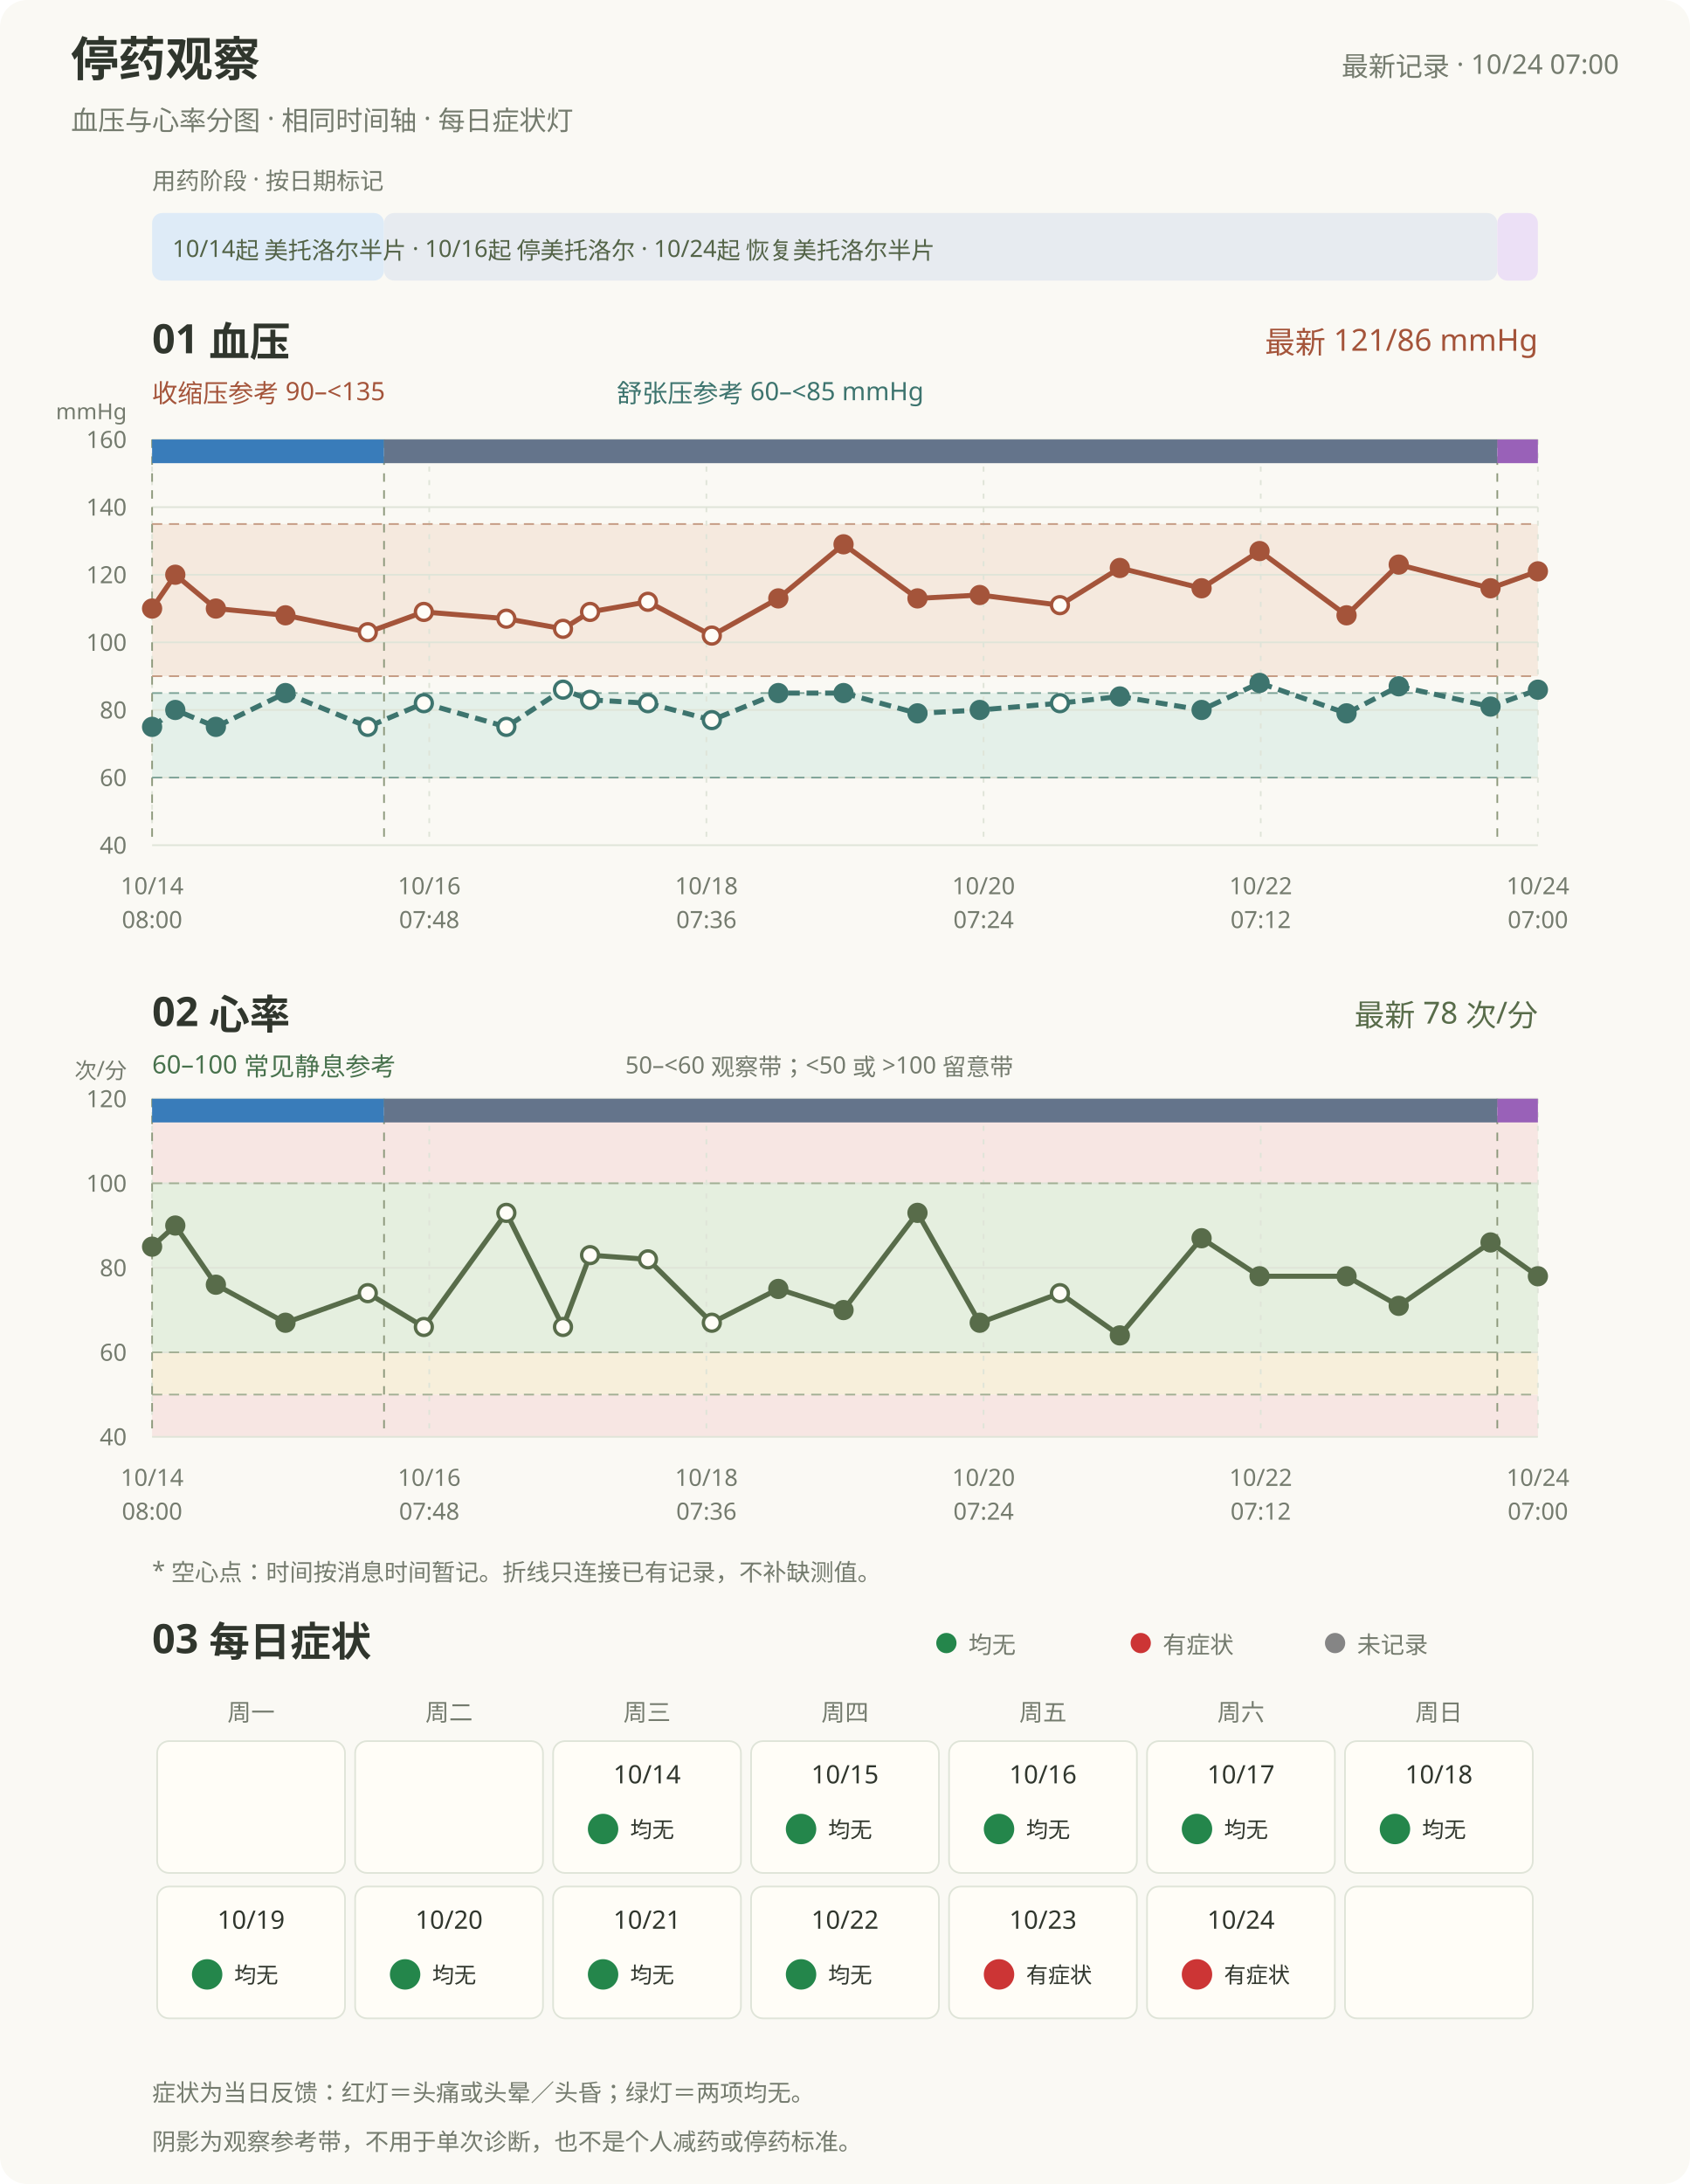
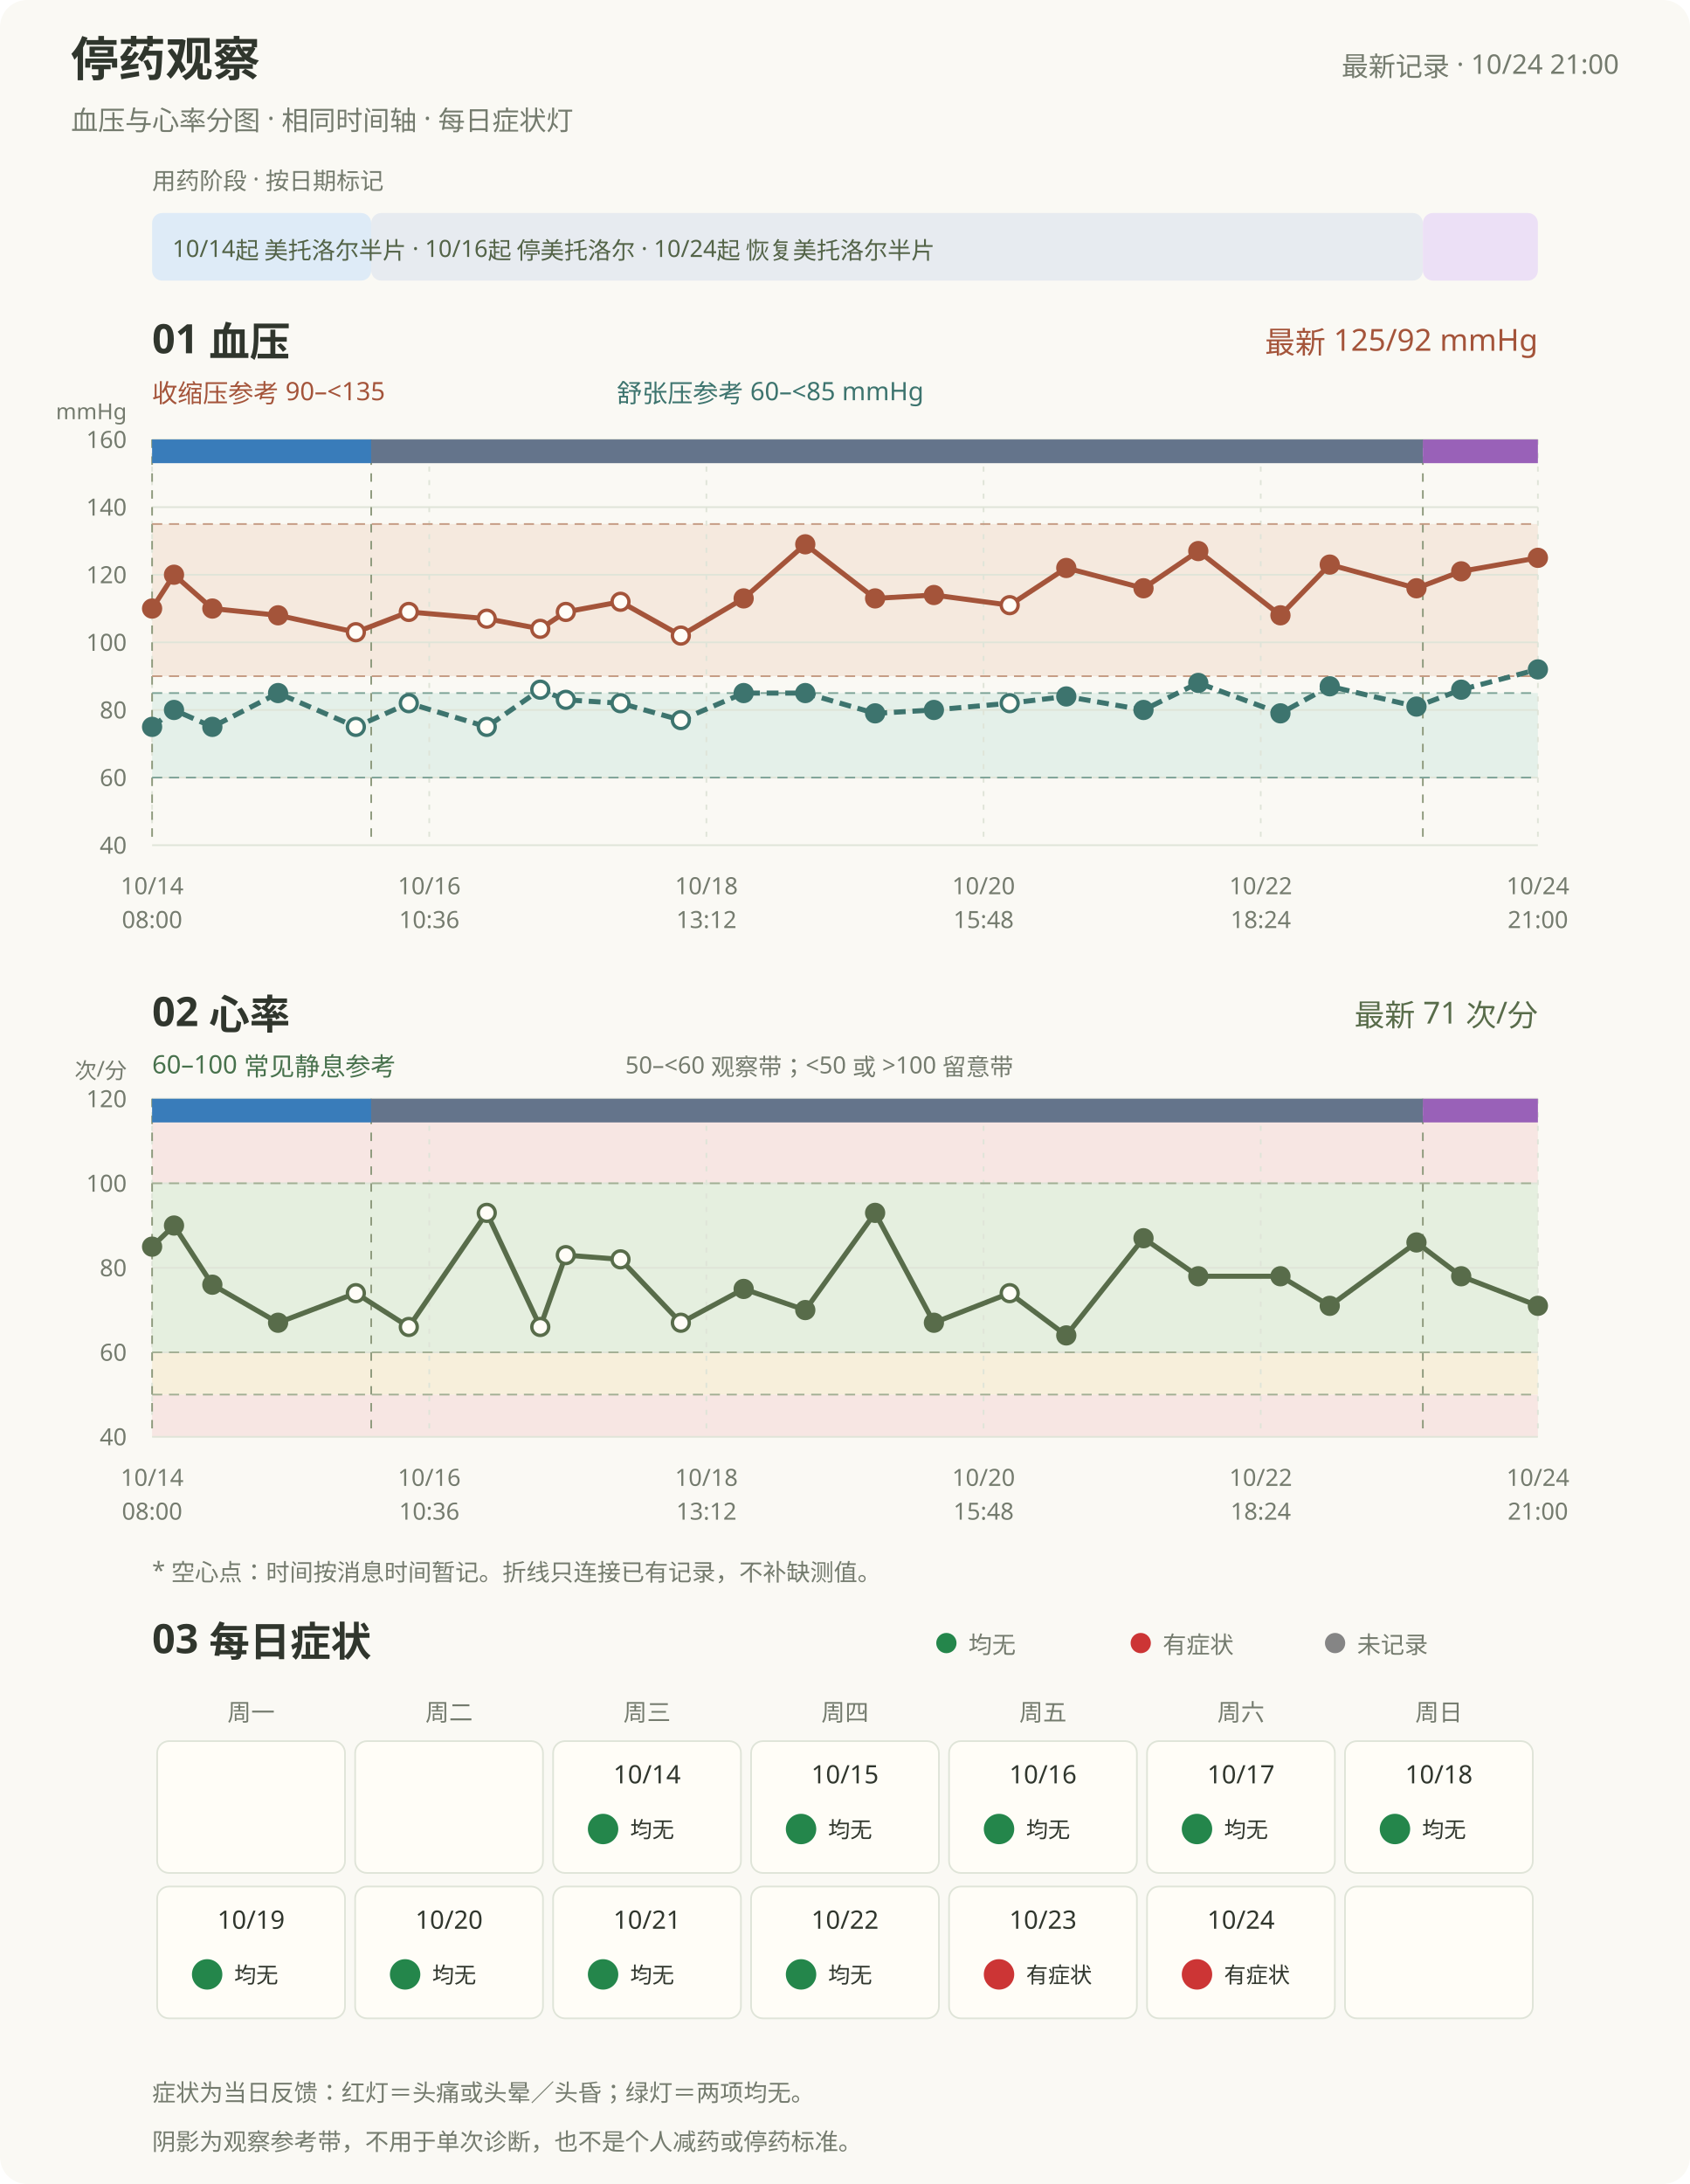
<svg xmlns="http://www.w3.org/2000/svg" viewBox="0 0 1000 1292" role="img" aria-labelledby="title desc">
  <rect width="1000" height="1292" rx="16" fill="#faf9f4" />
  <g font-family="system-ui,Microsoft YaHei,sans-serif" fill="#30362d">
    <text x="42" y="45" font-size="28" fill="#30362d" font-weight="600">停药观察</text>
-     <text x="958" y="45" font-size="16" fill="#747b6e" text-anchor="end">最新记录 · 10/24 07:00</text>
+     <text x="958" y="45" font-size="16" fill="#747b6e" text-anchor="end">最新记录 · 10/24 21:00</text>
    <text x="42" y="77" font-size="16" fill="#747b6e">血压与心率分图 · 相同时间轴 · 每日症状灯</text>
    <text x="90" y="112" font-size="14" fill="#747b6e">用药阶段 · 按日期标记</text>
-     <rect x="90" y="126" width="137.238" height="40" rx="6" fill="#deebf7" />
-     <rect x="227.238" y="126" width="658.745" height="40" rx="6" fill="#e7ebf0" />
-     <rect x="885.983" y="126" width="24.017" height="40" rx="6" fill="#ece0f6" />
+     <rect x="90" y="126" width="129.644" height="40" rx="6" fill="#deebf7" />
+     <rect x="219.644" y="126" width="622.292" height="40" rx="6" fill="#e7ebf0" />
+     <rect x="841.937" y="126" width="68.063" height="40" rx="6" fill="#ece0f6" />
    <text x="102" y="152" font-size="14" fill="#536347">10/14起 美托洛尔半片 · 10/16起 停美托洛尔 · 10/24起 恢复美托洛尔半片</text>
    <text x="90" y="209" font-size="24" fill="#30362d" font-weight="600">01  血压</text>
-     <text x="910" y="209" font-size="18" fill="#a4543a" text-anchor="end">最新 121/86 mmHg</text>
+     <text x="910" y="209" font-size="18" fill="#a4543a" text-anchor="end">最新 125/92 mmHg</text>
    <text x="90" y="238" font-size="15" fill="#a4543a">收缩压参考 90–&lt;135</text>
    <text x="365" y="238" font-size="15" fill="#3d746e">舒张压参考 60–&lt;85 mmHg</text>
    <rect data-band="systolic-90-135" x="90" y="310" width="820" height="90" fill="#f5e9de" />
    <rect data-band="diastolic-60-85" x="90" y="410" width="820" height="50" fill="#e4f0e9" />
    <text x="75" y="248" font-size="13" fill="#747b6e" text-anchor="end">mmHg</text>
    <line x1="90" y1="500" x2="910" y2="500" stroke="#dfe4d8" />
    <text x="75" y="505" font-size="14" fill="#747b6e" text-anchor="end">40</text>
    <line x1="90" y1="460" x2="910" y2="460" stroke="#dfe4d8" />
    <text x="75" y="465" font-size="14" fill="#747b6e" text-anchor="end">60</text>
    <line x1="90" y1="420" x2="910" y2="420" stroke="#dfe4d8" />
    <text x="75" y="425" font-size="14" fill="#747b6e" text-anchor="end">80</text>
    <line x1="90" y1="380" x2="910" y2="380" stroke="#dfe4d8" />
    <text x="75" y="385" font-size="14" fill="#747b6e" text-anchor="end">100</text>
    <line x1="90" y1="340" x2="910" y2="340" stroke="#dfe4d8" />
    <text x="75" y="345" font-size="14" fill="#747b6e" text-anchor="end">120</text>
    <line x1="90" y1="300" x2="910" y2="300" stroke="#dfe4d8" />
    <text x="75" y="305" font-size="14" fill="#747b6e" text-anchor="end">140</text>
    <line x1="90" y1="260" x2="910" y2="260" stroke="#dfe4d8" />
    <text x="75" y="265" font-size="14" fill="#747b6e" text-anchor="end">160</text>
    <line x1="90" y1="260" x2="90" y2="500" stroke="#dfe4d8" stroke-dasharray="3 5" />
    <text x="90" y="529" font-size="14" fill="#747b6e" text-anchor="middle">10/14</text>
    <text x="90" y="549" font-size="14" fill="#747b6e" text-anchor="middle">08:00</text>
    <line x1="254" y1="260" x2="254" y2="500" stroke="#dfe4d8" stroke-dasharray="3 5" />
    <text x="254" y="529" font-size="14" fill="#747b6e" text-anchor="middle">10/16</text>
-     <text x="254" y="549" font-size="14" fill="#747b6e" text-anchor="middle">07:48</text>
+     <text x="254" y="549" font-size="14" fill="#747b6e" text-anchor="middle">10:36</text>
    <line x1="418" y1="260" x2="418" y2="500" stroke="#dfe4d8" stroke-dasharray="3 5" />
    <text x="418" y="529" font-size="14" fill="#747b6e" text-anchor="middle">10/18</text>
-     <text x="418" y="549" font-size="14" fill="#747b6e" text-anchor="middle">07:36</text>
+     <text x="418" y="549" font-size="14" fill="#747b6e" text-anchor="middle">13:12</text>
    <line x1="582" y1="260" x2="582" y2="500" stroke="#dfe4d8" stroke-dasharray="3 5" />
    <text x="582" y="529" font-size="14" fill="#747b6e" text-anchor="middle">10/20</text>
-     <text x="582" y="549" font-size="14" fill="#747b6e" text-anchor="middle">07:24</text>
+     <text x="582" y="549" font-size="14" fill="#747b6e" text-anchor="middle">15:48</text>
    <line x1="746" y1="260" x2="746" y2="500" stroke="#dfe4d8" stroke-dasharray="3 5" />
    <text x="746" y="529" font-size="14" fill="#747b6e" text-anchor="middle">10/22</text>
-     <text x="746" y="549" font-size="14" fill="#747b6e" text-anchor="middle">07:12</text>
+     <text x="746" y="549" font-size="14" fill="#747b6e" text-anchor="middle">18:24</text>
    <line x1="910" y1="260" x2="910" y2="500" stroke="#dfe4d8" stroke-dasharray="3 5" />
    <text x="910" y="529" font-size="14" fill="#747b6e" text-anchor="middle">10/24</text>
-     <text x="910" y="549" font-size="14" fill="#747b6e" text-anchor="middle">07:00</text>
+     <text x="910" y="549" font-size="14" fill="#747b6e" text-anchor="middle">21:00</text>
    <line x1="90" y1="260" x2="90" y2="500" stroke="#8d997c" stroke-dasharray="5 5" />
-     <line x1="227.238" y1="260" x2="227.238" y2="500" stroke="#8d997c" stroke-dasharray="5 5" />
-     <line x1="885.983" y1="260" x2="885.983" y2="500" stroke="#8d997c" stroke-dasharray="5 5" />
+     <line x1="219.644" y1="260" x2="219.644" y2="500" stroke="#8d997c" stroke-dasharray="5 5" />
+     <line x1="841.937" y1="260" x2="841.937" y2="500" stroke="#8d997c" stroke-dasharray="5 5" />
    <line x1="90" y1="400" x2="910" y2="400" stroke="#c49a82" stroke-dasharray="6 4" />
    <line x1="90" y1="310" x2="910" y2="310" stroke="#c49a82" stroke-dasharray="6 4" />
    <line x1="90" y1="460" x2="910" y2="460" stroke="#7ca296" stroke-dasharray="6 4" />
    <line x1="90" y1="410" x2="910" y2="410" stroke="#7ca296" stroke-dasharray="6 4" />
-     <rect data-medication-phase="2026-10-14" x="90" y="260" width="137.238" height="14" fill="#397cba" />
-     <rect data-medication-phase="2026-10-16" x="227.238" y="260" width="658.745" height="14" fill="#64748b" />
-     <rect data-medication-phase="2026-10-24" x="885.983" y="260" width="24.017" height="14" fill="#9961b8" />
-     <polyline data-series="systolic" points="90,360 103.724,340 127.741,360 168.912,364 217.632,374 250.798,362 299.632,366 333.141,372 349.152,362 383.404,356 421.202,376 460.544,354 499.142,322 542.887,354 579.713,352 627.174,358 662.628,336 711.004,348 745.314,326 796.778,364 827.657,334 881.98,348 910,338" fill="none" stroke="#a4543a" stroke-width="3" stroke-linejoin="round" />
+     <rect data-medication-phase="2026-10-14" x="90" y="260" width="129.644" height="14" fill="#397cba" />
+     <rect data-medication-phase="2026-10-16" x="219.644" y="260" width="622.292" height="14" fill="#64748b" />
+     <rect data-medication-phase="2026-10-24" x="841.937" y="260" width="68.063" height="14" fill="#9961b8" />
+     <polyline data-series="systolic" points="90,360 102.964,340 125.652,360 164.545,364 210.569,374 241.9,362 288.032,366 319.686,372 334.812,362 367.169,356 402.875,376 440.04,354 476.502,322 517.826,354 552.614,352 597.449,358 630.941,336 676.64,348 709.051,326 757.668,364 786.838,334 838.155,348 864.625,338 910,330" fill="none" stroke="#a4543a" stroke-width="3" stroke-linejoin="round" />
    <circle data-reading="systolic" cx="90" cy="360" r="5" stroke="#a4543a" stroke-width="2" fill="#a4543a" />
-     <circle data-reading="systolic" cx="103.724" cy="340" r="5" stroke="#a4543a" stroke-width="2" fill="#a4543a" />
-     <circle data-reading="systolic" cx="127.741" cy="360" r="5" stroke="#a4543a" stroke-width="2" fill="#a4543a" />
-     <circle data-reading="systolic" cx="168.912" cy="364" r="5" stroke="#a4543a" stroke-width="2" fill="#a4543a" />
-     <circle data-reading="systolic" cx="217.632" cy="374" r="5" stroke="#a4543a" stroke-width="2" fill="#fffdf7" />
-     <circle data-reading="systolic" cx="250.798" cy="362" r="5" stroke="#a4543a" stroke-width="2" fill="#fffdf7" />
-     <circle data-reading="systolic" cx="299.632" cy="366" r="5" stroke="#a4543a" stroke-width="2" fill="#fffdf7" />
-     <circle data-reading="systolic" cx="333.141" cy="372" r="5" stroke="#a4543a" stroke-width="2" fill="#fffdf7" />
-     <circle data-reading="systolic" cx="349.152" cy="362" r="5" stroke="#a4543a" stroke-width="2" fill="#fffdf7" />
-     <circle data-reading="systolic" cx="383.404" cy="356" r="5" stroke="#a4543a" stroke-width="2" fill="#fffdf7" />
-     <circle data-reading="systolic" cx="421.202" cy="376" r="5" stroke="#a4543a" stroke-width="2" fill="#fffdf7" />
-     <circle data-reading="systolic" cx="460.544" cy="354" r="5" stroke="#a4543a" stroke-width="2" fill="#a4543a" />
-     <circle data-reading="systolic" cx="499.142" cy="322" r="5" stroke="#a4543a" stroke-width="2" fill="#a4543a" />
-     <circle data-reading="systolic" cx="542.887" cy="354" r="5" stroke="#a4543a" stroke-width="2" fill="#a4543a" />
-     <circle data-reading="systolic" cx="579.713" cy="352" r="5" stroke="#a4543a" stroke-width="2" fill="#a4543a" />
-     <circle data-reading="systolic" cx="627.174" cy="358" r="5" stroke="#a4543a" stroke-width="2" fill="#fffdf7" />
-     <circle data-reading="systolic" cx="662.628" cy="336" r="5" stroke="#a4543a" stroke-width="2" fill="#a4543a" />
-     <circle data-reading="systolic" cx="711.004" cy="348" r="5" stroke="#a4543a" stroke-width="2" fill="#a4543a" />
-     <circle data-reading="systolic" cx="745.314" cy="326" r="5" stroke="#a4543a" stroke-width="2" fill="#a4543a" />
-     <circle data-reading="systolic" cx="796.778" cy="364" r="5" stroke="#a4543a" stroke-width="2" fill="#a4543a" />
-     <circle data-reading="systolic" cx="827.657" cy="334" r="5" stroke="#a4543a" stroke-width="2" fill="#a4543a" />
-     <circle data-reading="systolic" cx="881.98" cy="348" r="5" stroke="#a4543a" stroke-width="2" fill="#a4543a" />
-     <circle data-reading="systolic" cx="910" cy="338" r="5" stroke="#a4543a" stroke-width="2" fill="#a4543a" />
-     <polyline data-series="diastolic" points="90,430 103.724,420 127.741,430 168.912,410 217.632,430 250.798,416 299.632,430 333.141,408 349.152,414 383.404,416 421.202,426 460.544,410 499.142,410 542.887,422 579.713,420 627.174,416 662.628,412 711.004,420 745.314,404 796.778,422 827.657,406 881.98,418 910,408" fill="none" stroke="#3d746e" stroke-width="3" stroke-linejoin="round" stroke-dasharray="7 4" />
+     <circle data-reading="systolic" cx="102.964" cy="340" r="5" stroke="#a4543a" stroke-width="2" fill="#a4543a" />
+     <circle data-reading="systolic" cx="125.652" cy="360" r="5" stroke="#a4543a" stroke-width="2" fill="#a4543a" />
+     <circle data-reading="systolic" cx="164.545" cy="364" r="5" stroke="#a4543a" stroke-width="2" fill="#a4543a" />
+     <circle data-reading="systolic" cx="210.569" cy="374" r="5" stroke="#a4543a" stroke-width="2" fill="#fffdf7" />
+     <circle data-reading="systolic" cx="241.9" cy="362" r="5" stroke="#a4543a" stroke-width="2" fill="#fffdf7" />
+     <circle data-reading="systolic" cx="288.032" cy="366" r="5" stroke="#a4543a" stroke-width="2" fill="#fffdf7" />
+     <circle data-reading="systolic" cx="319.686" cy="372" r="5" stroke="#a4543a" stroke-width="2" fill="#fffdf7" />
+     <circle data-reading="systolic" cx="334.812" cy="362" r="5" stroke="#a4543a" stroke-width="2" fill="#fffdf7" />
+     <circle data-reading="systolic" cx="367.169" cy="356" r="5" stroke="#a4543a" stroke-width="2" fill="#fffdf7" />
+     <circle data-reading="systolic" cx="402.875" cy="376" r="5" stroke="#a4543a" stroke-width="2" fill="#fffdf7" />
+     <circle data-reading="systolic" cx="440.04" cy="354" r="5" stroke="#a4543a" stroke-width="2" fill="#a4543a" />
+     <circle data-reading="systolic" cx="476.502" cy="322" r="5" stroke="#a4543a" stroke-width="2" fill="#a4543a" />
+     <circle data-reading="systolic" cx="517.826" cy="354" r="5" stroke="#a4543a" stroke-width="2" fill="#a4543a" />
+     <circle data-reading="systolic" cx="552.614" cy="352" r="5" stroke="#a4543a" stroke-width="2" fill="#a4543a" />
+     <circle data-reading="systolic" cx="597.449" cy="358" r="5" stroke="#a4543a" stroke-width="2" fill="#fffdf7" />
+     <circle data-reading="systolic" cx="630.941" cy="336" r="5" stroke="#a4543a" stroke-width="2" fill="#a4543a" />
+     <circle data-reading="systolic" cx="676.64" cy="348" r="5" stroke="#a4543a" stroke-width="2" fill="#a4543a" />
+     <circle data-reading="systolic" cx="709.051" cy="326" r="5" stroke="#a4543a" stroke-width="2" fill="#a4543a" />
+     <circle data-reading="systolic" cx="757.668" cy="364" r="5" stroke="#a4543a" stroke-width="2" fill="#a4543a" />
+     <circle data-reading="systolic" cx="786.838" cy="334" r="5" stroke="#a4543a" stroke-width="2" fill="#a4543a" />
+     <circle data-reading="systolic" cx="838.155" cy="348" r="5" stroke="#a4543a" stroke-width="2" fill="#a4543a" />
+     <circle data-reading="systolic" cx="864.625" cy="338" r="5" stroke="#a4543a" stroke-width="2" fill="#a4543a" />
+     <circle data-reading="systolic" cx="910" cy="330" r="5" stroke="#a4543a" stroke-width="2" fill="#a4543a" />
+     <polyline data-series="diastolic" points="90,430 102.964,420 125.652,430 164.545,410 210.569,430 241.9,416 288.032,430 319.686,408 334.812,414 367.169,416 402.875,426 440.04,410 476.502,410 517.826,422 552.614,420 597.449,416 630.941,412 676.64,420 709.051,404 757.668,422 786.838,406 838.155,418 864.625,408 910,396" fill="none" stroke="#3d746e" stroke-width="3" stroke-linejoin="round" stroke-dasharray="7 4" />
    <circle data-reading="diastolic" cx="90" cy="430" r="5" stroke="#3d746e" stroke-width="2" fill="#3d746e" />
-     <circle data-reading="diastolic" cx="103.724" cy="420" r="5" stroke="#3d746e" stroke-width="2" fill="#3d746e" />
-     <circle data-reading="diastolic" cx="127.741" cy="430" r="5" stroke="#3d746e" stroke-width="2" fill="#3d746e" />
-     <circle data-reading="diastolic" cx="168.912" cy="410" r="5" stroke="#3d746e" stroke-width="2" fill="#3d746e" />
-     <circle data-reading="diastolic" cx="217.632" cy="430" r="5" stroke="#3d746e" stroke-width="2" fill="#fffdf7" />
-     <circle data-reading="diastolic" cx="250.798" cy="416" r="5" stroke="#3d746e" stroke-width="2" fill="#fffdf7" />
-     <circle data-reading="diastolic" cx="299.632" cy="430" r="5" stroke="#3d746e" stroke-width="2" fill="#fffdf7" />
-     <circle data-reading="diastolic" cx="333.141" cy="408" r="5" stroke="#3d746e" stroke-width="2" fill="#fffdf7" />
-     <circle data-reading="diastolic" cx="349.152" cy="414" r="5" stroke="#3d746e" stroke-width="2" fill="#fffdf7" />
-     <circle data-reading="diastolic" cx="383.404" cy="416" r="5" stroke="#3d746e" stroke-width="2" fill="#fffdf7" />
-     <circle data-reading="diastolic" cx="421.202" cy="426" r="5" stroke="#3d746e" stroke-width="2" fill="#fffdf7" />
-     <circle data-reading="diastolic" cx="460.544" cy="410" r="5" stroke="#3d746e" stroke-width="2" fill="#3d746e" />
-     <circle data-reading="diastolic" cx="499.142" cy="410" r="5" stroke="#3d746e" stroke-width="2" fill="#3d746e" />
-     <circle data-reading="diastolic" cx="542.887" cy="422" r="5" stroke="#3d746e" stroke-width="2" fill="#3d746e" />
-     <circle data-reading="diastolic" cx="579.713" cy="420" r="5" stroke="#3d746e" stroke-width="2" fill="#3d746e" />
-     <circle data-reading="diastolic" cx="627.174" cy="416" r="5" stroke="#3d746e" stroke-width="2" fill="#fffdf7" />
-     <circle data-reading="diastolic" cx="662.628" cy="412" r="5" stroke="#3d746e" stroke-width="2" fill="#3d746e" />
-     <circle data-reading="diastolic" cx="711.004" cy="420" r="5" stroke="#3d746e" stroke-width="2" fill="#3d746e" />
-     <circle data-reading="diastolic" cx="745.314" cy="404" r="5" stroke="#3d746e" stroke-width="2" fill="#3d746e" />
-     <circle data-reading="diastolic" cx="796.778" cy="422" r="5" stroke="#3d746e" stroke-width="2" fill="#3d746e" />
-     <circle data-reading="diastolic" cx="827.657" cy="406" r="5" stroke="#3d746e" stroke-width="2" fill="#3d746e" />
-     <circle data-reading="diastolic" cx="881.98" cy="418" r="5" stroke="#3d746e" stroke-width="2" fill="#3d746e" />
-     <circle data-reading="diastolic" cx="910" cy="408" r="5" stroke="#3d746e" stroke-width="2" fill="#3d746e" />
+     <circle data-reading="diastolic" cx="102.964" cy="420" r="5" stroke="#3d746e" stroke-width="2" fill="#3d746e" />
+     <circle data-reading="diastolic" cx="125.652" cy="430" r="5" stroke="#3d746e" stroke-width="2" fill="#3d746e" />
+     <circle data-reading="diastolic" cx="164.545" cy="410" r="5" stroke="#3d746e" stroke-width="2" fill="#3d746e" />
+     <circle data-reading="diastolic" cx="210.569" cy="430" r="5" stroke="#3d746e" stroke-width="2" fill="#fffdf7" />
+     <circle data-reading="diastolic" cx="241.9" cy="416" r="5" stroke="#3d746e" stroke-width="2" fill="#fffdf7" />
+     <circle data-reading="diastolic" cx="288.032" cy="430" r="5" stroke="#3d746e" stroke-width="2" fill="#fffdf7" />
+     <circle data-reading="diastolic" cx="319.686" cy="408" r="5" stroke="#3d746e" stroke-width="2" fill="#fffdf7" />
+     <circle data-reading="diastolic" cx="334.812" cy="414" r="5" stroke="#3d746e" stroke-width="2" fill="#fffdf7" />
+     <circle data-reading="diastolic" cx="367.169" cy="416" r="5" stroke="#3d746e" stroke-width="2" fill="#fffdf7" />
+     <circle data-reading="diastolic" cx="402.875" cy="426" r="5" stroke="#3d746e" stroke-width="2" fill="#fffdf7" />
+     <circle data-reading="diastolic" cx="440.04" cy="410" r="5" stroke="#3d746e" stroke-width="2" fill="#3d746e" />
+     <circle data-reading="diastolic" cx="476.502" cy="410" r="5" stroke="#3d746e" stroke-width="2" fill="#3d746e" />
+     <circle data-reading="diastolic" cx="517.826" cy="422" r="5" stroke="#3d746e" stroke-width="2" fill="#3d746e" />
+     <circle data-reading="diastolic" cx="552.614" cy="420" r="5" stroke="#3d746e" stroke-width="2" fill="#3d746e" />
+     <circle data-reading="diastolic" cx="597.449" cy="416" r="5" stroke="#3d746e" stroke-width="2" fill="#fffdf7" />
+     <circle data-reading="diastolic" cx="630.941" cy="412" r="5" stroke="#3d746e" stroke-width="2" fill="#3d746e" />
+     <circle data-reading="diastolic" cx="676.64" cy="420" r="5" stroke="#3d746e" stroke-width="2" fill="#3d746e" />
+     <circle data-reading="diastolic" cx="709.051" cy="404" r="5" stroke="#3d746e" stroke-width="2" fill="#3d746e" />
+     <circle data-reading="diastolic" cx="757.668" cy="422" r="5" stroke="#3d746e" stroke-width="2" fill="#3d746e" />
+     <circle data-reading="diastolic" cx="786.838" cy="406" r="5" stroke="#3d746e" stroke-width="2" fill="#3d746e" />
+     <circle data-reading="diastolic" cx="838.155" cy="418" r="5" stroke="#3d746e" stroke-width="2" fill="#3d746e" />
+     <circle data-reading="diastolic" cx="864.625" cy="408" r="5" stroke="#3d746e" stroke-width="2" fill="#3d746e" />
+     <circle data-reading="diastolic" cx="910" cy="396" r="5" stroke="#3d746e" stroke-width="2" fill="#3d746e" />
    <text x="90" y="607" font-size="24" fill="#30362d" font-weight="600">02  心率</text>
-     <text x="910" y="607" font-size="18" fill="#586c4a" text-anchor="end">最新 78 次/分</text>
+     <text x="910" y="607" font-size="18" fill="#586c4a" text-anchor="end">最新 71 次/分</text>
    <text x="90" y="635" font-size="15" fill="#47714c">60–100 常见静息参考</text>
    <text x="370" y="635" font-size="14" fill="#747b6e">50–&lt;60 观察带；&lt;50 或 &gt;100 留意带</text>
    <rect data-band="heart-low" x="90" y="825" width="820" height="25" fill="#f7e6e3" />
    <rect data-band="heart-observe" x="90" y="800" width="820" height="25" fill="#f7efdb" />
    <rect data-band="heart-reference-60-100" x="90" y="700" width="820" height="100" fill="#e5efdf" />
    <rect data-band="heart-high" x="90" y="650" width="820" height="50" fill="#f7e6e3" />
    <text x="75" y="638" font-size="13" fill="#747b6e" text-anchor="end">次/分</text>
    <line x1="90" y1="850" x2="910" y2="850" stroke="#dfe4d8" />
    <text x="75" y="855" font-size="14" fill="#747b6e" text-anchor="end">40</text>
    <line x1="90" y1="800" x2="910" y2="800" stroke="#dfe4d8" />
    <text x="75" y="805" font-size="14" fill="#747b6e" text-anchor="end">60</text>
    <line x1="90" y1="750" x2="910" y2="750" stroke="#dfe4d8" />
    <text x="75" y="755" font-size="14" fill="#747b6e" text-anchor="end">80</text>
    <line x1="90" y1="700" x2="910" y2="700" stroke="#dfe4d8" />
    <text x="75" y="705" font-size="14" fill="#747b6e" text-anchor="end">100</text>
    <line x1="90" y1="650" x2="910" y2="650" stroke="#dfe4d8" />
    <text x="75" y="655" font-size="14" fill="#747b6e" text-anchor="end">120</text>
    <line x1="90" y1="650" x2="90" y2="850" stroke="#dfe4d8" stroke-dasharray="3 5" />
    <text x="90" y="879" font-size="14" fill="#747b6e" text-anchor="middle">10/14</text>
    <text x="90" y="899" font-size="14" fill="#747b6e" text-anchor="middle">08:00</text>
    <line x1="254" y1="650" x2="254" y2="850" stroke="#dfe4d8" stroke-dasharray="3 5" />
    <text x="254" y="879" font-size="14" fill="#747b6e" text-anchor="middle">10/16</text>
-     <text x="254" y="899" font-size="14" fill="#747b6e" text-anchor="middle">07:48</text>
+     <text x="254" y="899" font-size="14" fill="#747b6e" text-anchor="middle">10:36</text>
    <line x1="418" y1="650" x2="418" y2="850" stroke="#dfe4d8" stroke-dasharray="3 5" />
    <text x="418" y="879" font-size="14" fill="#747b6e" text-anchor="middle">10/18</text>
-     <text x="418" y="899" font-size="14" fill="#747b6e" text-anchor="middle">07:36</text>
+     <text x="418" y="899" font-size="14" fill="#747b6e" text-anchor="middle">13:12</text>
    <line x1="582" y1="650" x2="582" y2="850" stroke="#dfe4d8" stroke-dasharray="3 5" />
    <text x="582" y="879" font-size="14" fill="#747b6e" text-anchor="middle">10/20</text>
-     <text x="582" y="899" font-size="14" fill="#747b6e" text-anchor="middle">07:24</text>
+     <text x="582" y="899" font-size="14" fill="#747b6e" text-anchor="middle">15:48</text>
    <line x1="746" y1="650" x2="746" y2="850" stroke="#dfe4d8" stroke-dasharray="3 5" />
    <text x="746" y="879" font-size="14" fill="#747b6e" text-anchor="middle">10/22</text>
-     <text x="746" y="899" font-size="14" fill="#747b6e" text-anchor="middle">07:12</text>
+     <text x="746" y="899" font-size="14" fill="#747b6e" text-anchor="middle">18:24</text>
    <line x1="910" y1="650" x2="910" y2="850" stroke="#dfe4d8" stroke-dasharray="3 5" />
    <text x="910" y="879" font-size="14" fill="#747b6e" text-anchor="middle">10/24</text>
-     <text x="910" y="899" font-size="14" fill="#747b6e" text-anchor="middle">07:00</text>
+     <text x="910" y="899" font-size="14" fill="#747b6e" text-anchor="middle">21:00</text>
    <line x1="90" y1="650" x2="90" y2="850" stroke="#8d997c" stroke-dasharray="5 5" />
-     <line x1="227.238" y1="650" x2="227.238" y2="850" stroke="#8d997c" stroke-dasharray="5 5" />
-     <line x1="885.983" y1="650" x2="885.983" y2="850" stroke="#8d997c" stroke-dasharray="5 5" />
+     <line x1="219.644" y1="650" x2="219.644" y2="850" stroke="#8d997c" stroke-dasharray="5 5" />
+     <line x1="841.937" y1="650" x2="841.937" y2="850" stroke="#8d997c" stroke-dasharray="5 5" />
    <line x1="90" y1="825" x2="910" y2="825" stroke="#a2af94" stroke-dasharray="6 4" />
    <line x1="90" y1="800" x2="910" y2="800" stroke="#a2af94" stroke-dasharray="6 4" />
    <line x1="90" y1="700" x2="910" y2="700" stroke="#a2af94" stroke-dasharray="6 4" />
-     <rect data-medication-phase="2026-10-14" x="90" y="650" width="137.238" height="14" fill="#397cba" />
-     <rect data-medication-phase="2026-10-16" x="227.238" y="650" width="658.745" height="14" fill="#64748b" />
-     <rect data-medication-phase="2026-10-24" x="885.983" y="650" width="24.017" height="14" fill="#9961b8" />
-     <polyline data-series="heartRate" points="90,737.5 103.724,725 127.741,760 168.912,782.5 217.632,765 250.798,785 299.632,717.5 333.141,785 349.152,742.5 383.404,745 421.202,782.5 460.544,762.5 499.142,775 542.887,717.5 579.713,782.5 627.174,765 662.628,790 711.004,732.5 745.314,755 796.778,755 827.657,772.5 881.98,735 910,755" fill="none" stroke="#586c4a" stroke-width="3" stroke-linejoin="round" />
+     <rect data-medication-phase="2026-10-14" x="90" y="650" width="129.644" height="14" fill="#397cba" />
+     <rect data-medication-phase="2026-10-16" x="219.644" y="650" width="622.292" height="14" fill="#64748b" />
+     <rect data-medication-phase="2026-10-24" x="841.937" y="650" width="68.063" height="14" fill="#9961b8" />
+     <polyline data-series="heartRate" points="90,737.5 102.964,725 125.652,760 164.545,782.5 210.569,765 241.9,785 288.032,717.5 319.686,785 334.812,742.5 367.169,745 402.875,782.5 440.04,762.5 476.502,775 517.826,717.5 552.614,782.5 597.449,765 630.941,790 676.64,732.5 709.051,755 757.668,755 786.838,772.5 838.155,735 864.625,755 910,772.5" fill="none" stroke="#586c4a" stroke-width="3" stroke-linejoin="round" />
    <circle data-reading="heartRate" cx="90" cy="737.5" r="5" stroke="#586c4a" stroke-width="2" fill="#586c4a" />
-     <circle data-reading="heartRate" cx="103.724" cy="725" r="5" stroke="#586c4a" stroke-width="2" fill="#586c4a" />
-     <circle data-reading="heartRate" cx="127.741" cy="760" r="5" stroke="#586c4a" stroke-width="2" fill="#586c4a" />
-     <circle data-reading="heartRate" cx="168.912" cy="782.5" r="5" stroke="#586c4a" stroke-width="2" fill="#586c4a" />
-     <circle data-reading="heartRate" cx="217.632" cy="765" r="5" stroke="#586c4a" stroke-width="2" fill="#fffdf7" />
-     <circle data-reading="heartRate" cx="250.798" cy="785" r="5" stroke="#586c4a" stroke-width="2" fill="#fffdf7" />
-     <circle data-reading="heartRate" cx="299.632" cy="717.5" r="5" stroke="#586c4a" stroke-width="2" fill="#fffdf7" />
-     <circle data-reading="heartRate" cx="333.141" cy="785" r="5" stroke="#586c4a" stroke-width="2" fill="#fffdf7" />
-     <circle data-reading="heartRate" cx="349.152" cy="742.5" r="5" stroke="#586c4a" stroke-width="2" fill="#fffdf7" />
-     <circle data-reading="heartRate" cx="383.404" cy="745" r="5" stroke="#586c4a" stroke-width="2" fill="#fffdf7" />
-     <circle data-reading="heartRate" cx="421.202" cy="782.5" r="5" stroke="#586c4a" stroke-width="2" fill="#fffdf7" />
-     <circle data-reading="heartRate" cx="460.544" cy="762.5" r="5" stroke="#586c4a" stroke-width="2" fill="#586c4a" />
-     <circle data-reading="heartRate" cx="499.142" cy="775" r="5" stroke="#586c4a" stroke-width="2" fill="#586c4a" />
-     <circle data-reading="heartRate" cx="542.887" cy="717.5" r="5" stroke="#586c4a" stroke-width="2" fill="#586c4a" />
-     <circle data-reading="heartRate" cx="579.713" cy="782.5" r="5" stroke="#586c4a" stroke-width="2" fill="#586c4a" />
-     <circle data-reading="heartRate" cx="627.174" cy="765" r="5" stroke="#586c4a" stroke-width="2" fill="#fffdf7" />
-     <circle data-reading="heartRate" cx="662.628" cy="790" r="5" stroke="#586c4a" stroke-width="2" fill="#586c4a" />
-     <circle data-reading="heartRate" cx="711.004" cy="732.5" r="5" stroke="#586c4a" stroke-width="2" fill="#586c4a" />
-     <circle data-reading="heartRate" cx="745.314" cy="755" r="5" stroke="#586c4a" stroke-width="2" fill="#586c4a" />
-     <circle data-reading="heartRate" cx="796.778" cy="755" r="5" stroke="#586c4a" stroke-width="2" fill="#586c4a" />
-     <circle data-reading="heartRate" cx="827.657" cy="772.5" r="5" stroke="#586c4a" stroke-width="2" fill="#586c4a" />
-     <circle data-reading="heartRate" cx="881.98" cy="735" r="5" stroke="#586c4a" stroke-width="2" fill="#586c4a" />
-     <circle data-reading="heartRate" cx="910" cy="755" r="5" stroke="#586c4a" stroke-width="2" fill="#586c4a" />
+     <circle data-reading="heartRate" cx="102.964" cy="725" r="5" stroke="#586c4a" stroke-width="2" fill="#586c4a" />
+     <circle data-reading="heartRate" cx="125.652" cy="760" r="5" stroke="#586c4a" stroke-width="2" fill="#586c4a" />
+     <circle data-reading="heartRate" cx="164.545" cy="782.5" r="5" stroke="#586c4a" stroke-width="2" fill="#586c4a" />
+     <circle data-reading="heartRate" cx="210.569" cy="765" r="5" stroke="#586c4a" stroke-width="2" fill="#fffdf7" />
+     <circle data-reading="heartRate" cx="241.9" cy="785" r="5" stroke="#586c4a" stroke-width="2" fill="#fffdf7" />
+     <circle data-reading="heartRate" cx="288.032" cy="717.5" r="5" stroke="#586c4a" stroke-width="2" fill="#fffdf7" />
+     <circle data-reading="heartRate" cx="319.686" cy="785" r="5" stroke="#586c4a" stroke-width="2" fill="#fffdf7" />
+     <circle data-reading="heartRate" cx="334.812" cy="742.5" r="5" stroke="#586c4a" stroke-width="2" fill="#fffdf7" />
+     <circle data-reading="heartRate" cx="367.169" cy="745" r="5" stroke="#586c4a" stroke-width="2" fill="#fffdf7" />
+     <circle data-reading="heartRate" cx="402.875" cy="782.5" r="5" stroke="#586c4a" stroke-width="2" fill="#fffdf7" />
+     <circle data-reading="heartRate" cx="440.04" cy="762.5" r="5" stroke="#586c4a" stroke-width="2" fill="#586c4a" />
+     <circle data-reading="heartRate" cx="476.502" cy="775" r="5" stroke="#586c4a" stroke-width="2" fill="#586c4a" />
+     <circle data-reading="heartRate" cx="517.826" cy="717.5" r="5" stroke="#586c4a" stroke-width="2" fill="#586c4a" />
+     <circle data-reading="heartRate" cx="552.614" cy="782.5" r="5" stroke="#586c4a" stroke-width="2" fill="#586c4a" />
+     <circle data-reading="heartRate" cx="597.449" cy="765" r="5" stroke="#586c4a" stroke-width="2" fill="#fffdf7" />
+     <circle data-reading="heartRate" cx="630.941" cy="790" r="5" stroke="#586c4a" stroke-width="2" fill="#586c4a" />
+     <circle data-reading="heartRate" cx="676.64" cy="732.5" r="5" stroke="#586c4a" stroke-width="2" fill="#586c4a" />
+     <circle data-reading="heartRate" cx="709.051" cy="755" r="5" stroke="#586c4a" stroke-width="2" fill="#586c4a" />
+     <circle data-reading="heartRate" cx="757.668" cy="755" r="5" stroke="#586c4a" stroke-width="2" fill="#586c4a" />
+     <circle data-reading="heartRate" cx="786.838" cy="772.5" r="5" stroke="#586c4a" stroke-width="2" fill="#586c4a" />
+     <circle data-reading="heartRate" cx="838.155" cy="735" r="5" stroke="#586c4a" stroke-width="2" fill="#586c4a" />
+     <circle data-reading="heartRate" cx="864.625" cy="755" r="5" stroke="#586c4a" stroke-width="2" fill="#586c4a" />
+     <circle data-reading="heartRate" cx="910" cy="772.5" r="5" stroke="#586c4a" stroke-width="2" fill="#586c4a" />
    <text x="90" y="934" font-size="14" fill="#747b6e">* 空心点：时间按消息时间暂记。折线只连接已有记录，不补缺测值。</text>
    <text x="90" y="978" font-size="24" fill="#30362d" font-weight="600">03  每日症状</text>
    <circle cx="560" cy="972" r="6" fill="#24864b" />
    <text x="573" y="978" font-size="14" fill="#747b6e">均无</text>
    <circle cx="675" cy="972" r="6" fill="#cc3535" />
    <text x="688" y="978" font-size="14" fill="#747b6e">有症状</text>
    <circle cx="790" cy="972" r="6" fill="#858585" />
    <text x="803" y="978" font-size="14" fill="#747b6e">未记录</text>
    <text x="148.571" y="1018" font-size="14" fill="#747b6e" text-anchor="middle">周一</text>
    <text x="265.714" y="1018" font-size="14" fill="#747b6e" text-anchor="middle">周二</text>
    <text x="382.857" y="1018" font-size="14" fill="#747b6e" text-anchor="middle">周三</text>
    <text x="500" y="1018" font-size="14" fill="#747b6e" text-anchor="middle">周四</text>
    <text x="617.143" y="1018" font-size="14" fill="#747b6e" text-anchor="middle">周五</text>
    <text x="734.286" y="1018" font-size="14" fill="#747b6e" text-anchor="middle">周六</text>
    <text x="851.429" y="1018" font-size="14" fill="#747b6e" text-anchor="middle">周日</text>
    <rect x="93" y="1030" width="111.143" height="78" rx="7" fill="#fffdf7" stroke="#dfe4d8" />
    <rect x="210.143" y="1030" width="111.143" height="78" rx="7" fill="#fffdf7" stroke="#dfe4d8" />
    <rect x="327.286" y="1030" width="111.143" height="78" rx="7" fill="#fffdf7" stroke="#dfe4d8" />
    <rect x="444.429" y="1030" width="111.143" height="78" rx="7" fill="#fffdf7" stroke="#dfe4d8" />
    <rect x="561.571" y="1030" width="111.143" height="78" rx="7" fill="#fffdf7" stroke="#dfe4d8" />
    <rect x="678.714" y="1030" width="111.143" height="78" rx="7" fill="#fffdf7" stroke="#dfe4d8" />
    <rect x="795.857" y="1030" width="111.143" height="78" rx="7" fill="#fffdf7" stroke="#dfe4d8" />
    <rect x="93" y="1116" width="111.143" height="78" rx="7" fill="#fffdf7" stroke="#dfe4d8" />
    <rect x="210.143" y="1116" width="111.143" height="78" rx="7" fill="#fffdf7" stroke="#dfe4d8" />
    <rect x="327.286" y="1116" width="111.143" height="78" rx="7" fill="#fffdf7" stroke="#dfe4d8" />
    <rect x="444.429" y="1116" width="111.143" height="78" rx="7" fill="#fffdf7" stroke="#dfe4d8" />
    <rect x="561.571" y="1116" width="111.143" height="78" rx="7" fill="#fffdf7" stroke="#dfe4d8" />
    <rect x="678.714" y="1116" width="111.143" height="78" rx="7" fill="#fffdf7" stroke="#dfe4d8" />
    <rect x="795.857" y="1116" width="111.143" height="78" rx="7" fill="#fffdf7" stroke="#dfe4d8" />
    <g data-symptom-date="2026-10-14" role="img" aria-label="2026-10-14 头痛：无，头晕／头昏：无">
      <text x="382.857" y="1055" font-size="15" fill="#30362d" text-anchor="middle">10/14</text>
      <circle cx="356.857" cy="1082" r="9" fill="#24864b" />
      <text x="372.857" y="1087" font-size="13" fill="#30362d">均无</text>
    </g>
    <g data-symptom-date="2026-10-15" role="img" aria-label="2026-10-15 头痛：无，头晕／头昏：无">
      <text x="500" y="1055" font-size="15" fill="#30362d" text-anchor="middle">10/15</text>
      <circle cx="474" cy="1082" r="9" fill="#24864b" />
      <text x="490" y="1087" font-size="13" fill="#30362d">均无</text>
    </g>
    <g data-symptom-date="2026-10-16" role="img" aria-label="2026-10-16 头痛：无，头晕／头昏：无">
      <text x="617.143" y="1055" font-size="15" fill="#30362d" text-anchor="middle">10/16</text>
      <circle cx="591.143" cy="1082" r="9" fill="#24864b" />
      <text x="607.143" y="1087" font-size="13" fill="#30362d">均无</text>
    </g>
    <g data-symptom-date="2026-10-17" role="img" aria-label="2026-10-17 头痛：无，头晕／头昏：无">
      <text x="734.286" y="1055" font-size="15" fill="#30362d" text-anchor="middle">10/17</text>
      <circle cx="708.286" cy="1082" r="9" fill="#24864b" />
      <text x="724.286" y="1087" font-size="13" fill="#30362d">均无</text>
    </g>
    <g data-symptom-date="2026-10-18" role="img" aria-label="2026-10-18 头痛：无，头晕／头昏：无">
      <text x="851.429" y="1055" font-size="15" fill="#30362d" text-anchor="middle">10/18</text>
      <circle cx="825.429" cy="1082" r="9" fill="#24864b" />
      <text x="841.429" y="1087" font-size="13" fill="#30362d">均无</text>
    </g>
    <g data-symptom-date="2026-10-19" role="img" aria-label="2026-10-19 头痛：无，头晕／头昏：无，其他不适：20:00 心脏不舒服">
      <text x="148.571" y="1141" font-size="15" fill="#30362d" text-anchor="middle">10/19</text>
      <circle cx="122.571" cy="1168" r="9" fill="#24864b" />
      <text x="138.571" y="1173" font-size="13" fill="#30362d">均无</text>
    </g>
    <g data-symptom-date="2026-10-20" role="img" aria-label="2026-10-20 头痛：无，头晕／头昏：无">
      <text x="265.714" y="1141" font-size="15" fill="#30362d" text-anchor="middle">10/20</text>
      <circle cx="239.714" cy="1168" r="9" fill="#24864b" />
      <text x="255.714" y="1173" font-size="13" fill="#30362d">均无</text>
    </g>
    <g data-symptom-date="2026-10-21" role="img" aria-label="2026-10-21 头痛：无，头晕／头昏：无">
      <text x="382.857" y="1141" font-size="15" fill="#30362d" text-anchor="middle">10/21</text>
      <circle cx="356.857" cy="1168" r="9" fill="#24864b" />
      <text x="372.857" y="1173" font-size="13" fill="#30362d">均无</text>
    </g>
    <g data-symptom-date="2026-10-22" role="img" aria-label="2026-10-22 头痛：无，头晕／头昏：无">
      <text x="500" y="1141" font-size="15" fill="#30362d" text-anchor="middle">10/22</text>
      <circle cx="474" cy="1168" r="9" fill="#24864b" />
      <text x="490" y="1173" font-size="13" fill="#30362d">均无</text>
    </g>
    <g data-symptom-date="2026-10-23" role="img" aria-label="2026-10-23 头痛：未记录，头晕／头昏：有，其他不适：心脏不舒服">
      <text x="617.143" y="1141" font-size="15" fill="#30362d" text-anchor="middle">10/23</text>
      <circle cx="591.143" cy="1168" r="9" fill="#cc3535" />
      <text x="607.143" y="1173" font-size="13" fill="#30362d">有症状</text>
    </g>
    <g data-symptom-date="2026-10-24" role="img" aria-label="2026-10-24 头痛：有，头晕／头昏：有，其他不适：心脏不舒服">
      <text x="734.286" y="1141" font-size="15" fill="#30362d" text-anchor="middle">10/24</text>
      <circle cx="708.286" cy="1168" r="9" fill="#cc3535" />
      <text x="724.286" y="1173" font-size="13" fill="#30362d">有症状</text>
    </g>
    <text x="90" y="1243" font-size="14" fill="#747b6e">症状为当日反馈：红灯＝头痛或头晕／头昏；绿灯＝两项均无。</text>
    <text x="90" y="1272" font-size="14" fill="#747b6e">阴影为观察参考带，不用于单次诊断，也不是个人减药或停药标准。</text>
  </g>
</svg>
